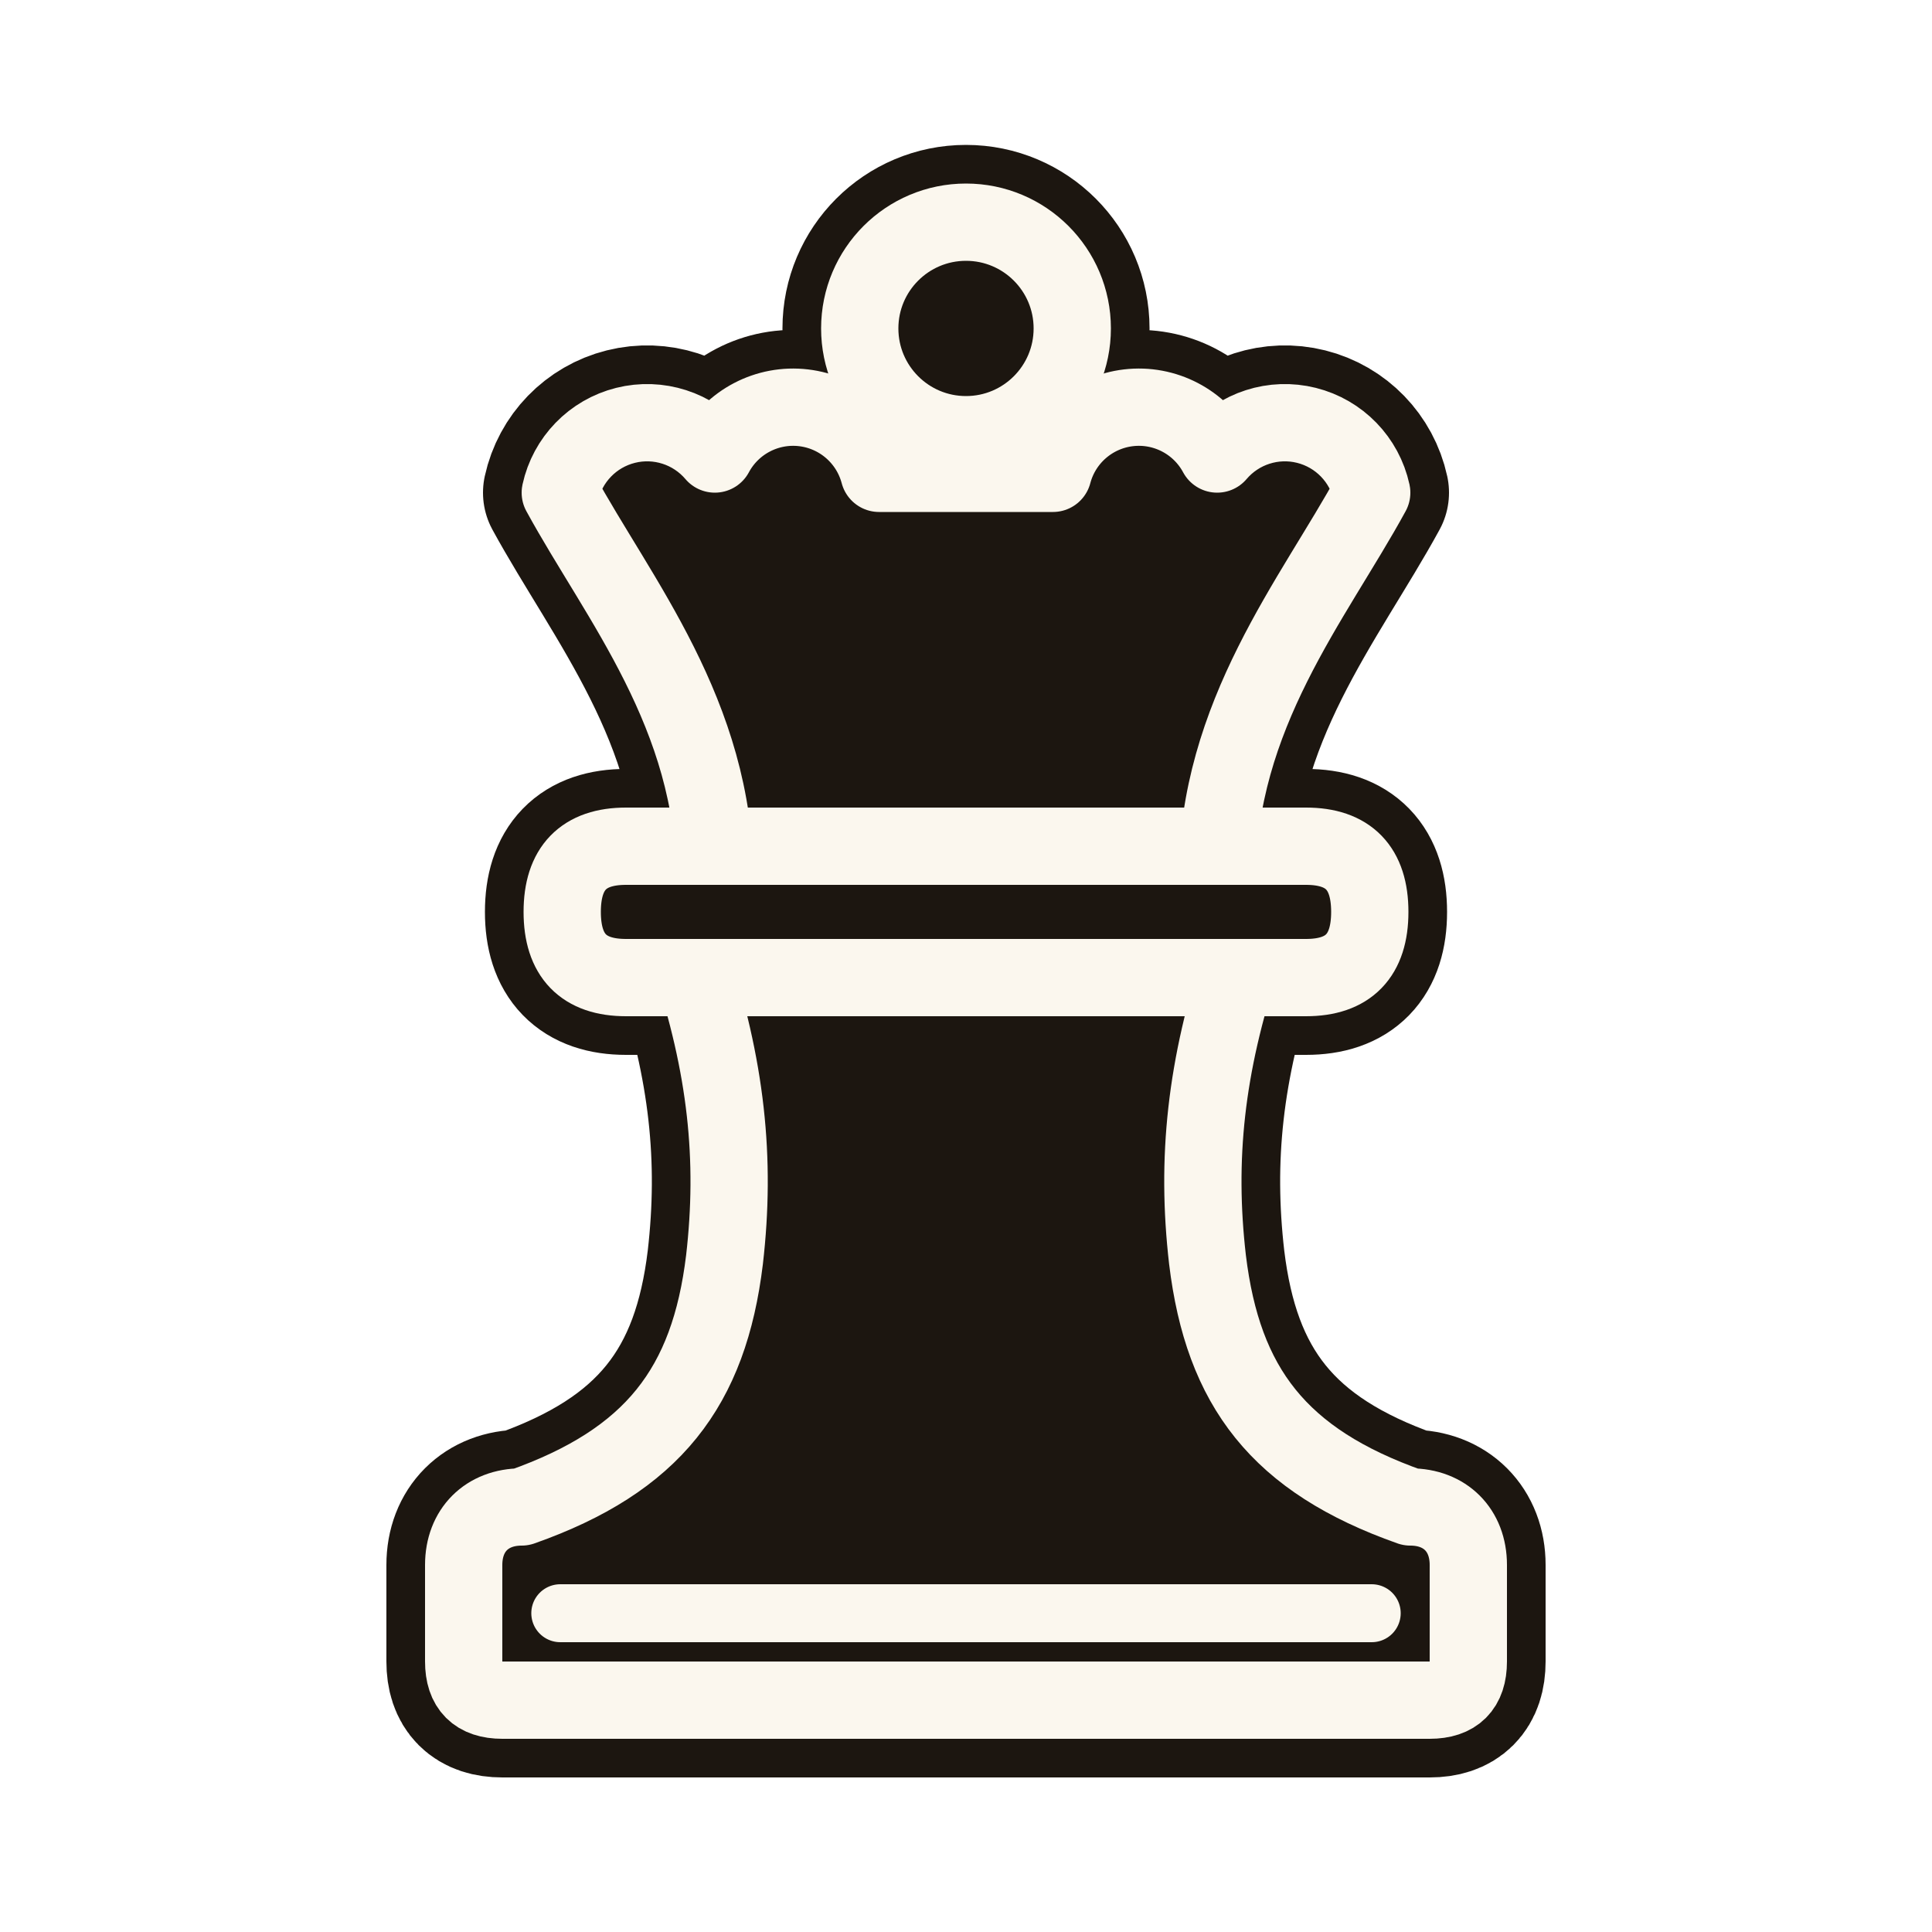
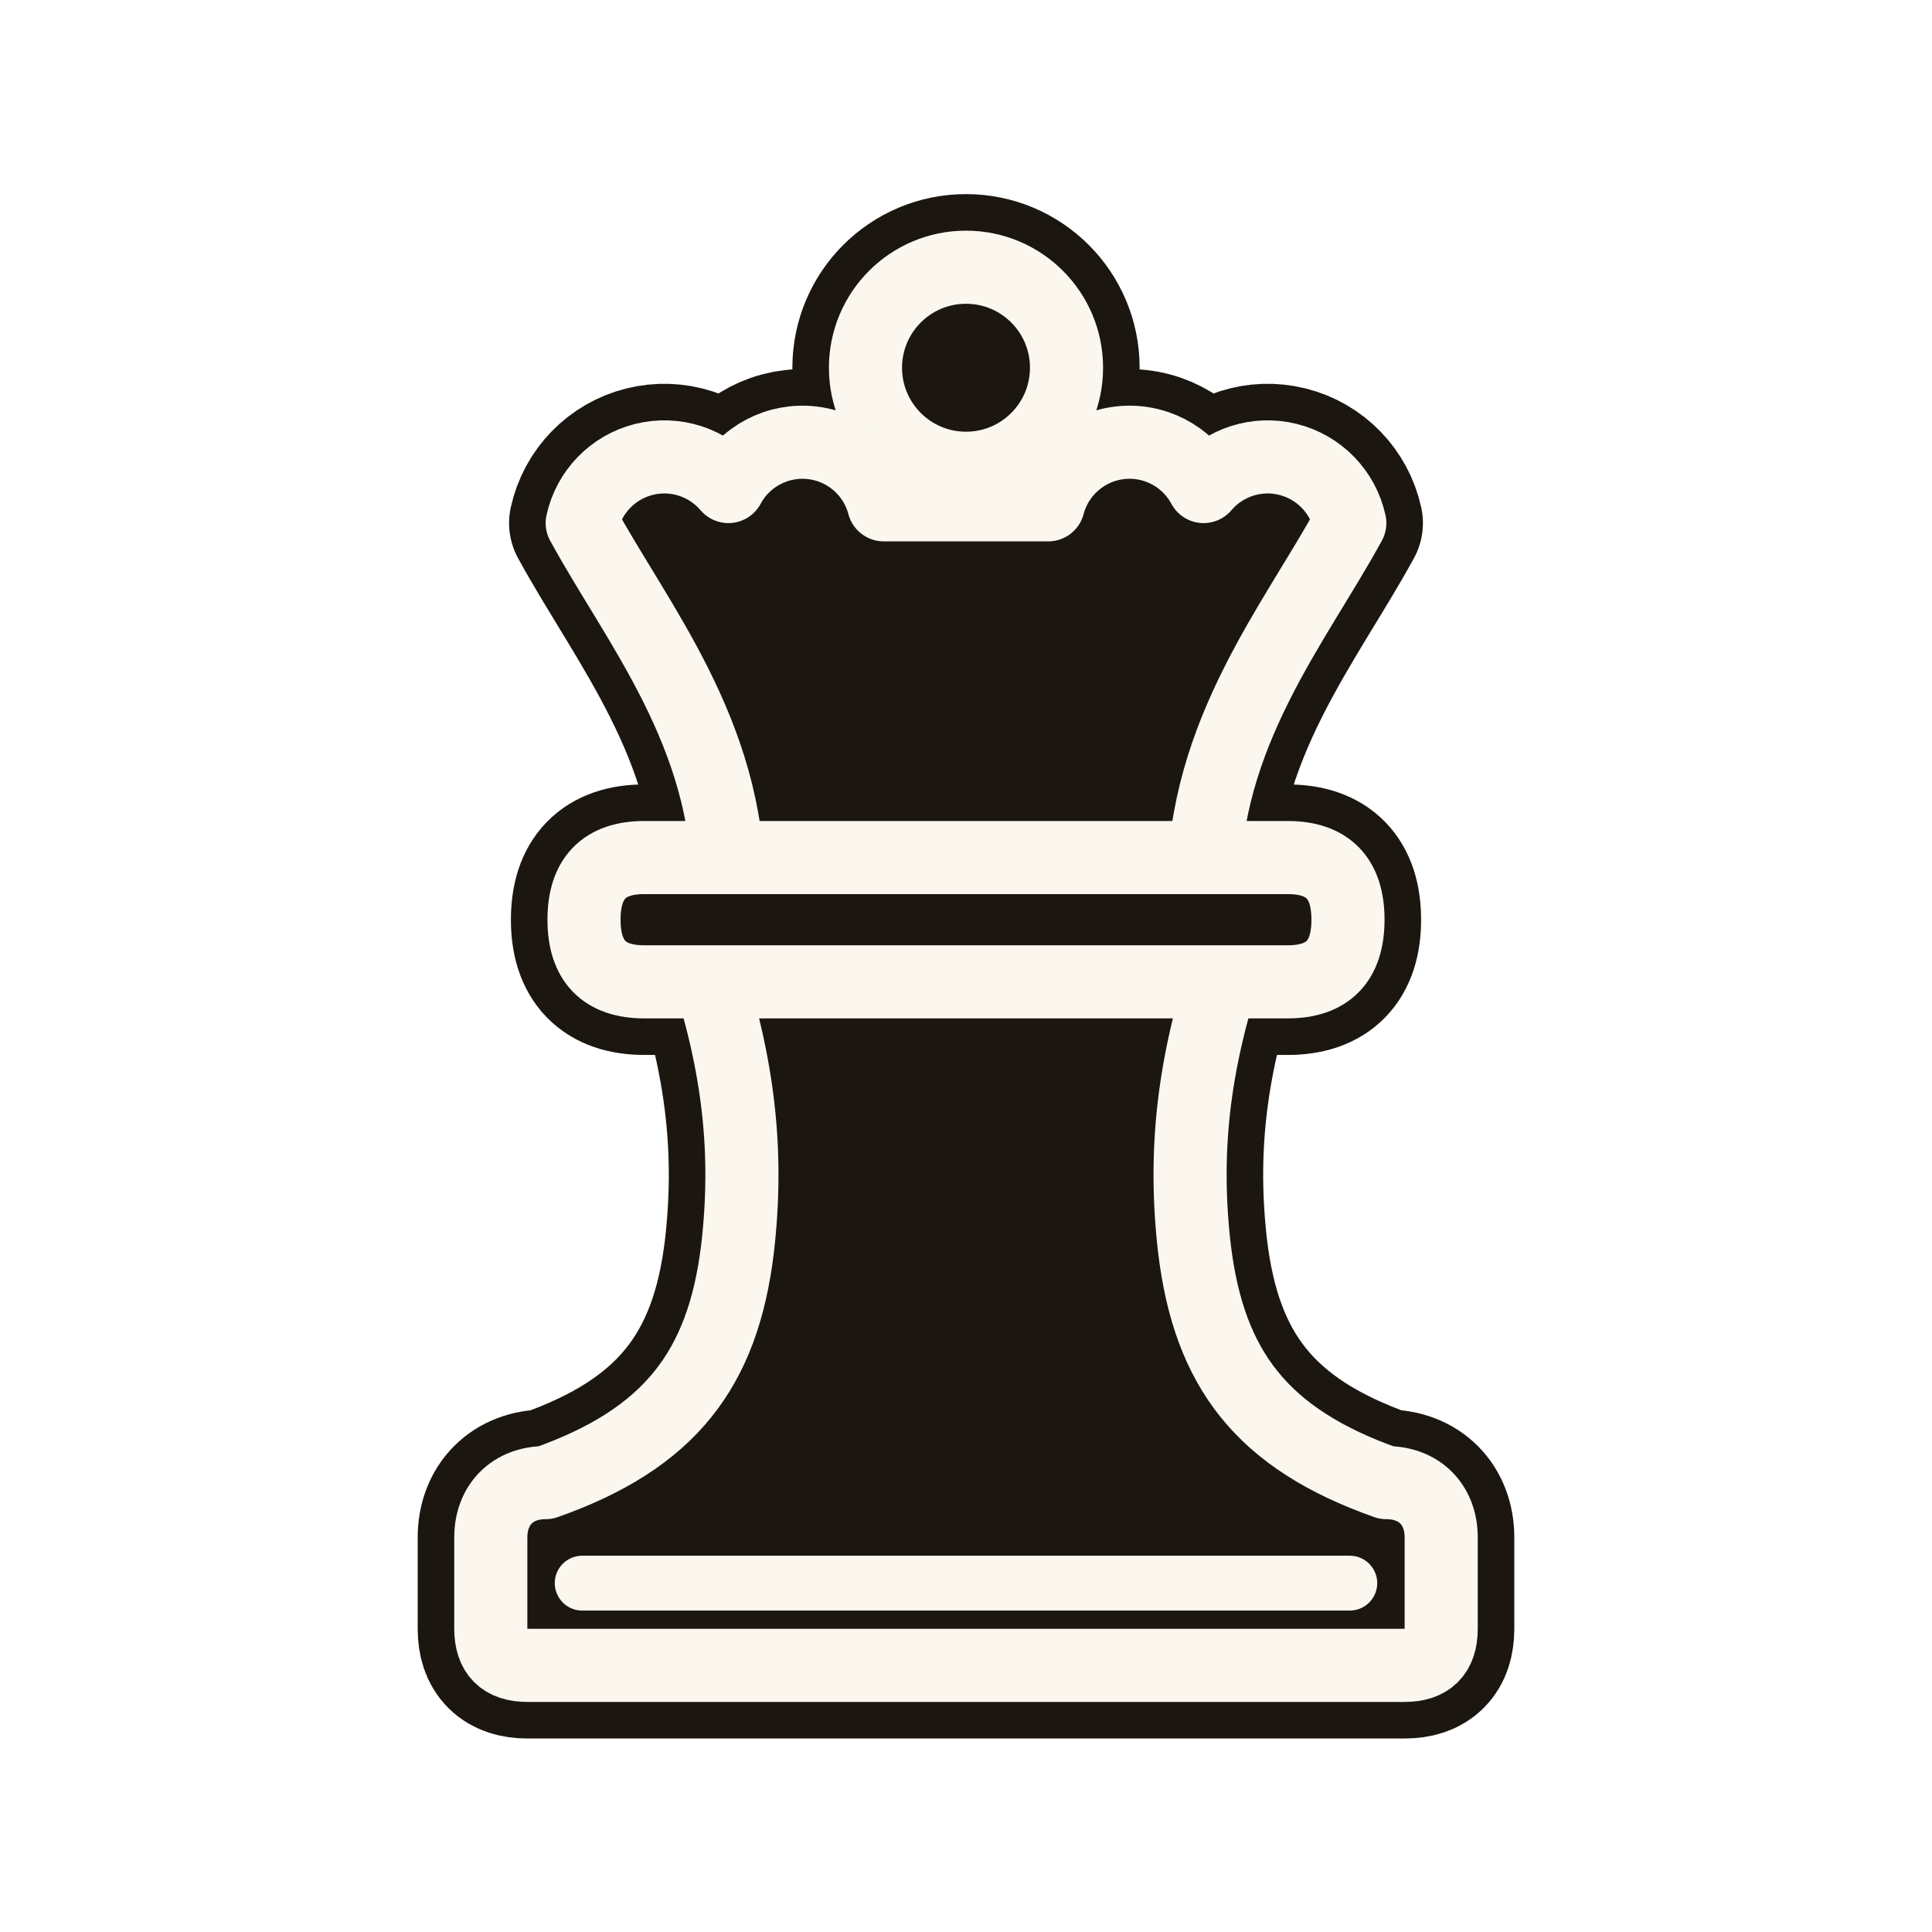
<svg xmlns="http://www.w3.org/2000/svg" viewBox="0 0 100 100">
-   <g fill="#1c1610" stroke="#1c1610" stroke-width="8" stroke-linejoin="round">
-     <path d="M50 49.5L64.3 49.5C62.4 55.2 61.9 60 62.5 65.2C63.3 71.8 66.2 75.6 73 78C74.8 78 76 79.2 76 81L76 86Q76 88 74 88L50 88L26 88Q24 88 24 86L24 81C24 79.2 25.2 78 27 78C33.8 75.6 36.7 71.8 37.5 65.2C38.1 60 37.6 55.2 35.7 49.5L50 49.5Z" />
-     <path d="M44.5 17A5.5 5.5 0 1 1 55.5 17A5.5 5.5 0 1 1 44.5 17Z" />
-     <path d="M50 24.5L54.5 24.5A4.6 4.6 0 0 1 63 23.5A4.6 4.6 0 0 1 71 25.5C68 31 63 37 63 45.5L50 45.5L37 45.5C37 37 32 31 29 25.5A4.6 4.6 0 0 1 37 23.5A4.6 4.6 0 0 1 45.5 24.5L50 24.5Z" />
-     <path d="M50 43.8L67.6 43.8Q70.9 43.8 70.9 47.2Q70.9 50.6 67.6 50.6L50 50.6L32.4 50.6Q29.1 50.6 29.1 47.2Q29.1 43.8 32.4 43.8L50 43.8Z" />
-   </g>
-   <g fill="#1c1610" stroke="#fbf7ee" stroke-width="4" stroke-linejoin="round" stroke-linecap="round">
-     <path d="M50 49.5L64.3 49.5C62.4 55.2 61.9 60 62.5 65.2C63.3 71.8 66.2 75.6 73 78C74.8 78 76 79.2 76 81L76 86Q76 88 74 88L50 88L26 88Q24 88 24 86L24 81C24 79.2 25.2 78 27 78C33.8 75.6 36.7 71.8 37.5 65.2C38.1 60 37.6 55.2 35.7 49.5L50 49.5Z" />
-     <path d="M44.5 17A5.5 5.5 0 1 1 55.5 17A5.5 5.5 0 1 1 44.5 17Z" />
-     <path d="M50 24.5L54.5 24.5A4.6 4.6 0 0 1 63 23.5A4.6 4.6 0 0 1 71 25.5C68 31 63 37 63 45.5L50 45.5L37 45.5C37 37 32 31 29 25.5A4.6 4.6 0 0 1 37 23.5A4.6 4.6 0 0 1 45.5 24.5L50 24.5Z" />
-     <path d="M50 43.8L67.6 43.8Q70.9 43.8 70.9 47.2Q70.9 50.6 67.6 50.6L50 50.6L32.4 50.6Q29.1 50.6 29.1 47.2Q29.1 43.8 32.4 43.8L50 43.8Z" />
-     <path fill="none" stroke-width="3" d="M29 83.5H71" />
+   <g transform="translate(50 86.2) scale(0.946) translate(-50 -88)">
+     <g fill="#1c1610" stroke="#1c1610" stroke-width="8" stroke-linejoin="round">
+       <path d="M50 49.5L64.3 49.5C62.4 55.2 61.9 60 62.5 65.2C63.3 71.8 66.2 75.6 73 78C74.8 78 76 79.2 76 81L76 86Q76 88 74 88L50 88L26 88Q24 88 24 86L24 81C24 79.2 25.2 78 27 78C33.8 75.6 36.7 71.8 37.5 65.2C38.1 60 37.6 55.2 35.7 49.5L50 49.5Z" />
+       <path d="M44.5 17A5.5 5.5 0 1 1 55.5 17A5.5 5.5 0 1 1 44.5 17Z" />
+       <path d="M50 24.5L54.5 24.5A4.6 4.6 0 0 1 63 23.5A4.6 4.6 0 0 1 71 25.5C68 31 63 37 63 45.5L50 45.5L37 45.5C37 37 32 31 29 25.5A4.6 4.6 0 0 1 37 23.5A4.6 4.6 0 0 1 45.5 24.5L50 24.5Z" />
+       <path d="M50 43.8L67.6 43.8Q70.9 43.8 70.9 47.2Q70.9 50.6 67.6 50.6L50 50.6L32.4 50.6Q29.1 50.6 29.1 47.2Q29.1 43.8 32.4 43.8L50 43.8Z" />
+     </g>
+     <g fill="#1c1610" stroke="#fbf7ee" stroke-width="4" stroke-linejoin="round" stroke-linecap="round">
+       <path d="M50 49.5L64.3 49.5C62.4 55.2 61.9 60 62.5 65.2C63.3 71.8 66.2 75.6 73 78C74.8 78 76 79.2 76 81L76 86Q76 88 74 88L50 88L26 88Q24 88 24 86L24 81C24 79.2 25.2 78 27 78C33.8 75.6 36.7 71.8 37.5 65.2C38.1 60 37.6 55.2 35.7 49.5L50 49.5Z" />
+       <path d="M44.5 17A5.5 5.5 0 1 1 55.5 17A5.5 5.5 0 1 1 44.5 17Z" />
+       <path d="M50 24.5L54.5 24.5A4.6 4.6 0 0 1 63 23.5A4.6 4.6 0 0 1 71 25.5C68 31 63 37 63 45.5L50 45.5L37 45.5C37 37 32 31 29 25.5A4.6 4.6 0 0 1 37 23.5A4.6 4.6 0 0 1 45.5 24.5L50 24.5Z" />
+       <path d="M50 43.8L67.6 43.8Q70.9 43.8 70.9 47.2Q70.9 50.6 67.6 50.6L50 50.6L32.4 50.6Q29.1 50.6 29.1 47.2Q29.1 43.8 32.4 43.8L50 43.8Z" />
+       <path fill="none" stroke-width="3" d="M29 83.5H71" />
+     </g>
  </g>
</svg>
